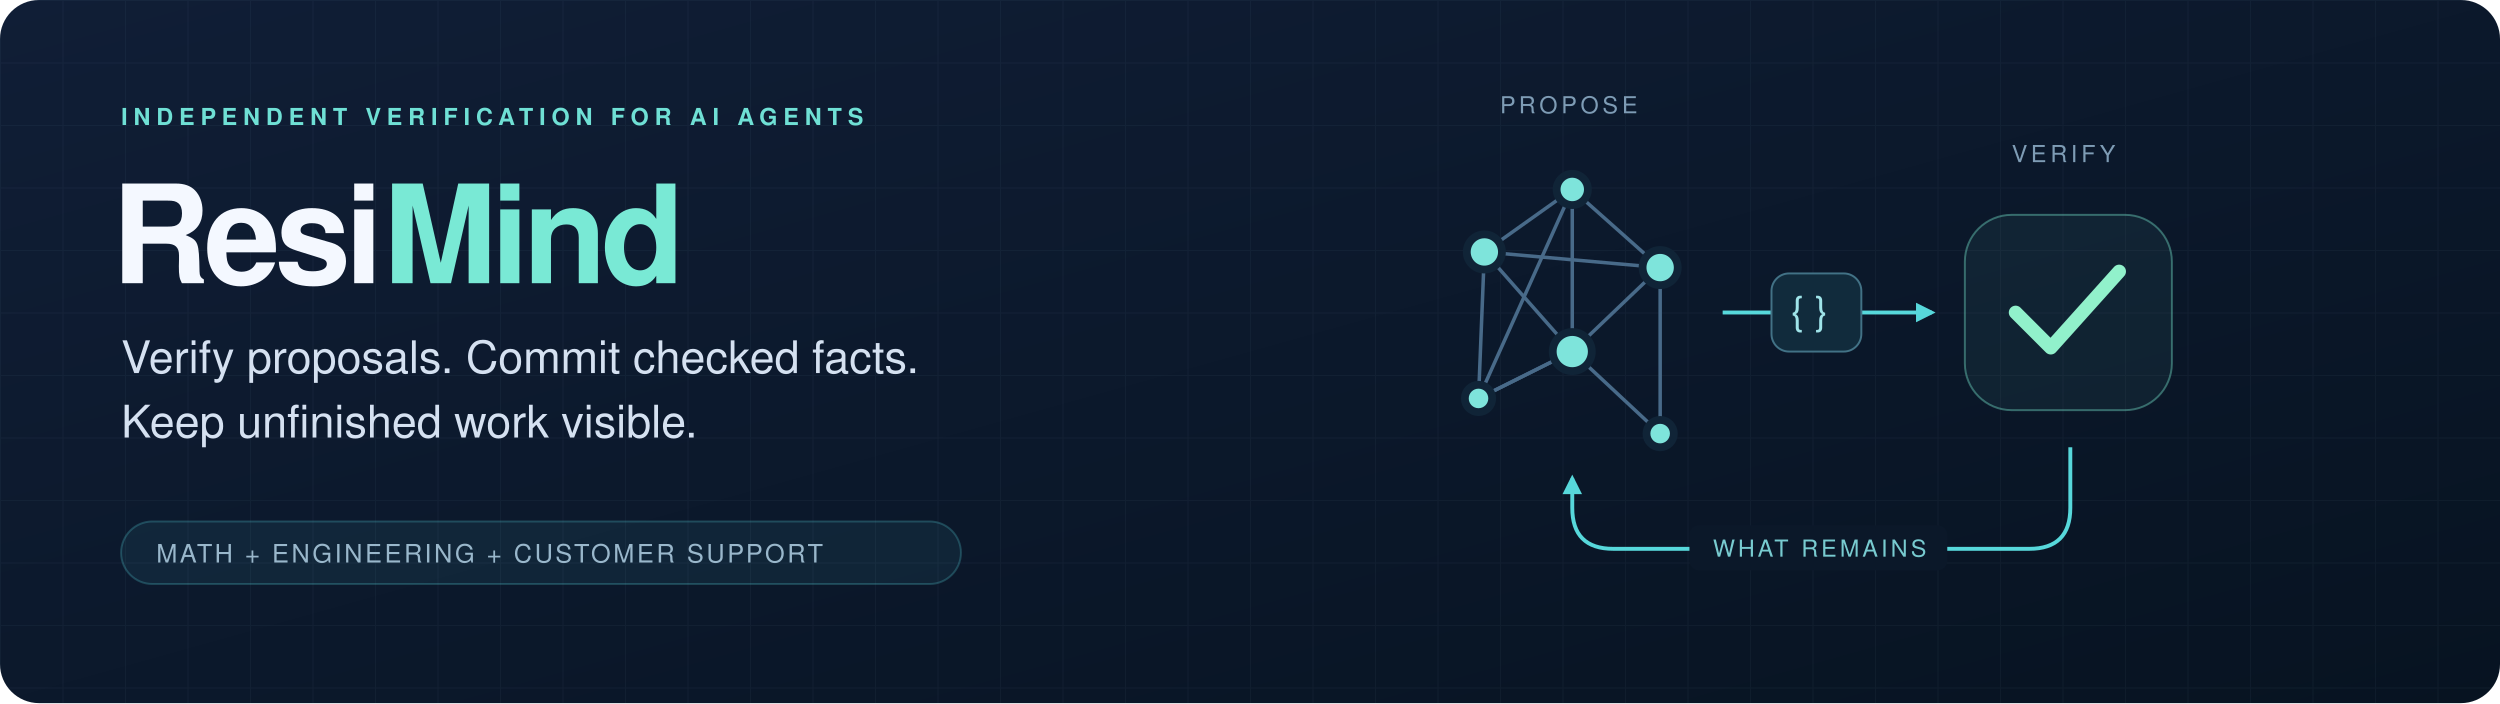
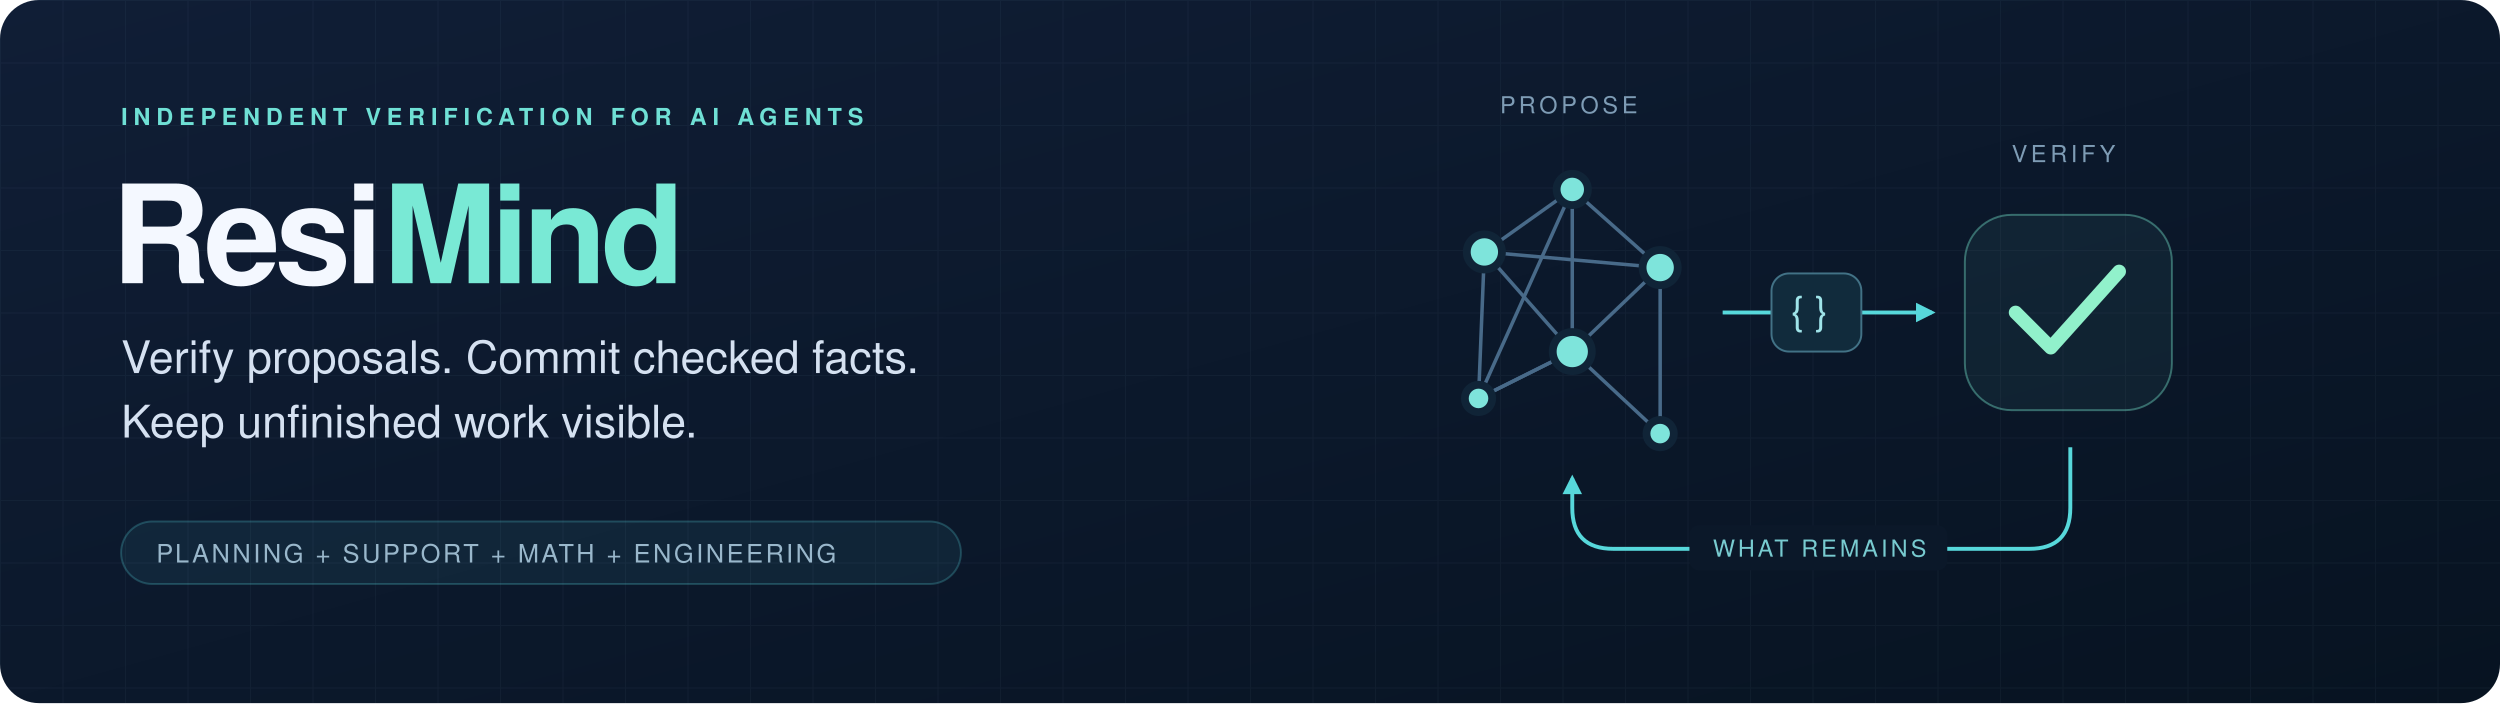
<svg xmlns="http://www.w3.org/2000/svg" width="1280" height="360" viewBox="0 0 1280 360" role="img" aria-labelledby="title desc">
  <defs>
    <linearGradient id="bg" x1="0" y1="0" x2="1" y2="1">
      <stop stop-color="#101e36" />
      <stop offset="1" stop-color="#071321" />
    </linearGradient>
    <linearGradient id="accent" x1="0" y1="0" x2="1" y2="0">
      <stop stop-color="#59dbe4" />
      <stop offset="1" stop-color="#9cf4cb" />
    </linearGradient>
    <pattern id="grid" width="32" height="32" patternUnits="userSpaceOnUse">
      <path d="M32 0H0V32" fill="none" stroke="#a7c9e4" stroke-opacity=".045" />
    </pattern>
    <marker id="arrow" viewBox="0 0 10 10" refX="8" refY="5" markerWidth="5" markerHeight="5" orient="auto-start-reverse">
      <path d="m0 0 10 5-10 5Z" fill="#57d8db" />
    </marker>
  </defs>
  <rect width="1280" height="360" rx="20" fill="url(#bg)" />
  <rect width="1280" height="360" rx="20" fill="url(#grid)" />
  <path d="M0 359H1280" stroke="url(#accent)" stroke-opacity=".7" />
  <g font-family="-apple-system, BlinkMacSystemFont, Segoe UI, Helvetica, Arial, sans-serif">
    <text x="62" y="64" font-size="12" font-weight="600" letter-spacing="3" fill="#6fe0d5">INDEPENDENT VERIFICATION FOR AI AGENTS</text>
    <text x="57" y="145" font-size="70" font-weight="750" letter-spacing="-3" fill="#f4f8ff">Resi<tspan fill="#79e9d5">Mind</tspan>
    </text>
    <text x="62" y="191" font-size="23" fill="#d5e1f1">Verify proposals. Commit checked facts.</text>
    <text x="62" y="224" font-size="23" fill="#d5e1f1">Keep unfinished work visible.</text>
    <rect x="62" y="267" width="430" height="32" rx="16" fill="#59dbe4" fill-opacity=".07" stroke="#59dbe4" stroke-opacity=".24" />
-     <text x="80" y="288" font-size="13" letter-spacing="1.3" fill="#99b7cb">MATH + ENGINEERING + CUSTOMER SUPPORT</text>
+     <text x="80" y="288" font-size="13" letter-spacing="1.3" fill="#99b7cb">PLANNING + SUPPORT + MATH + ENGINEERING</text>
    <g stroke="#486a89" stroke-width="1.8" fill="none">
      <path d="M760 129 805 97 850 137 805 180 760 129 757 204 805 180 850 222 850 137 805 97 757 204" />
      <path d="M805 97V180M760 129 850 137M805 180 757 204" />
    </g>
    <g fill="#7ee4db" stroke="#102437" stroke-width="4">
      <circle cx="805" cy="97" r="8" />
      <circle cx="760" cy="129" r="9" />
      <circle cx="850" cy="137" r="9" />
      <circle cx="805" cy="180" r="10" />
      <circle cx="757" cy="204" r="7" />
      <circle cx="850" cy="222" r="7" />
    </g>
    <path d="M882 160H989" fill="none" stroke="#57d8db" stroke-width="2" marker-end="url(#arrow)" />
    <rect x="907" y="140" width="46" height="40" rx="9" fill="#112b3c" stroke="#427286" />
    <text x="917" y="166" font-size="20" fill="#9fe4e9">{ }</text>
    <rect x="1006" y="110" width="106" height="100" rx="24" fill="#76e7ce" fill-opacity=".06" stroke="#76e7ce" stroke-opacity=".4" />
    <path d="m1032 160 18 18 35-39" fill="none" stroke="#91f1cb" stroke-width="7" stroke-linecap="round" stroke-linejoin="round" />
    <path d="M1060 229V260Q1060 281 1039 281H826Q805 281 805 260V245" fill="none" stroke="#57d8db" stroke-width="2" marker-end="url(#arrow)" />
    <text x="768" y="58" font-size="12" letter-spacing="2" fill="#7e9cb5">PROPOSE</text>
    <text x="1030" y="83" font-size="12" letter-spacing="2" fill="#7e9cb5">VERIFY</text>
    <rect x="865" y="269" width="132" height="23" rx="5" fill="#0b1829" />
    <text x="877" y="285" font-size="12" letter-spacing="1.6" fill="#78cbd0">WHAT REMAINS</text>
  </g>
</svg>
